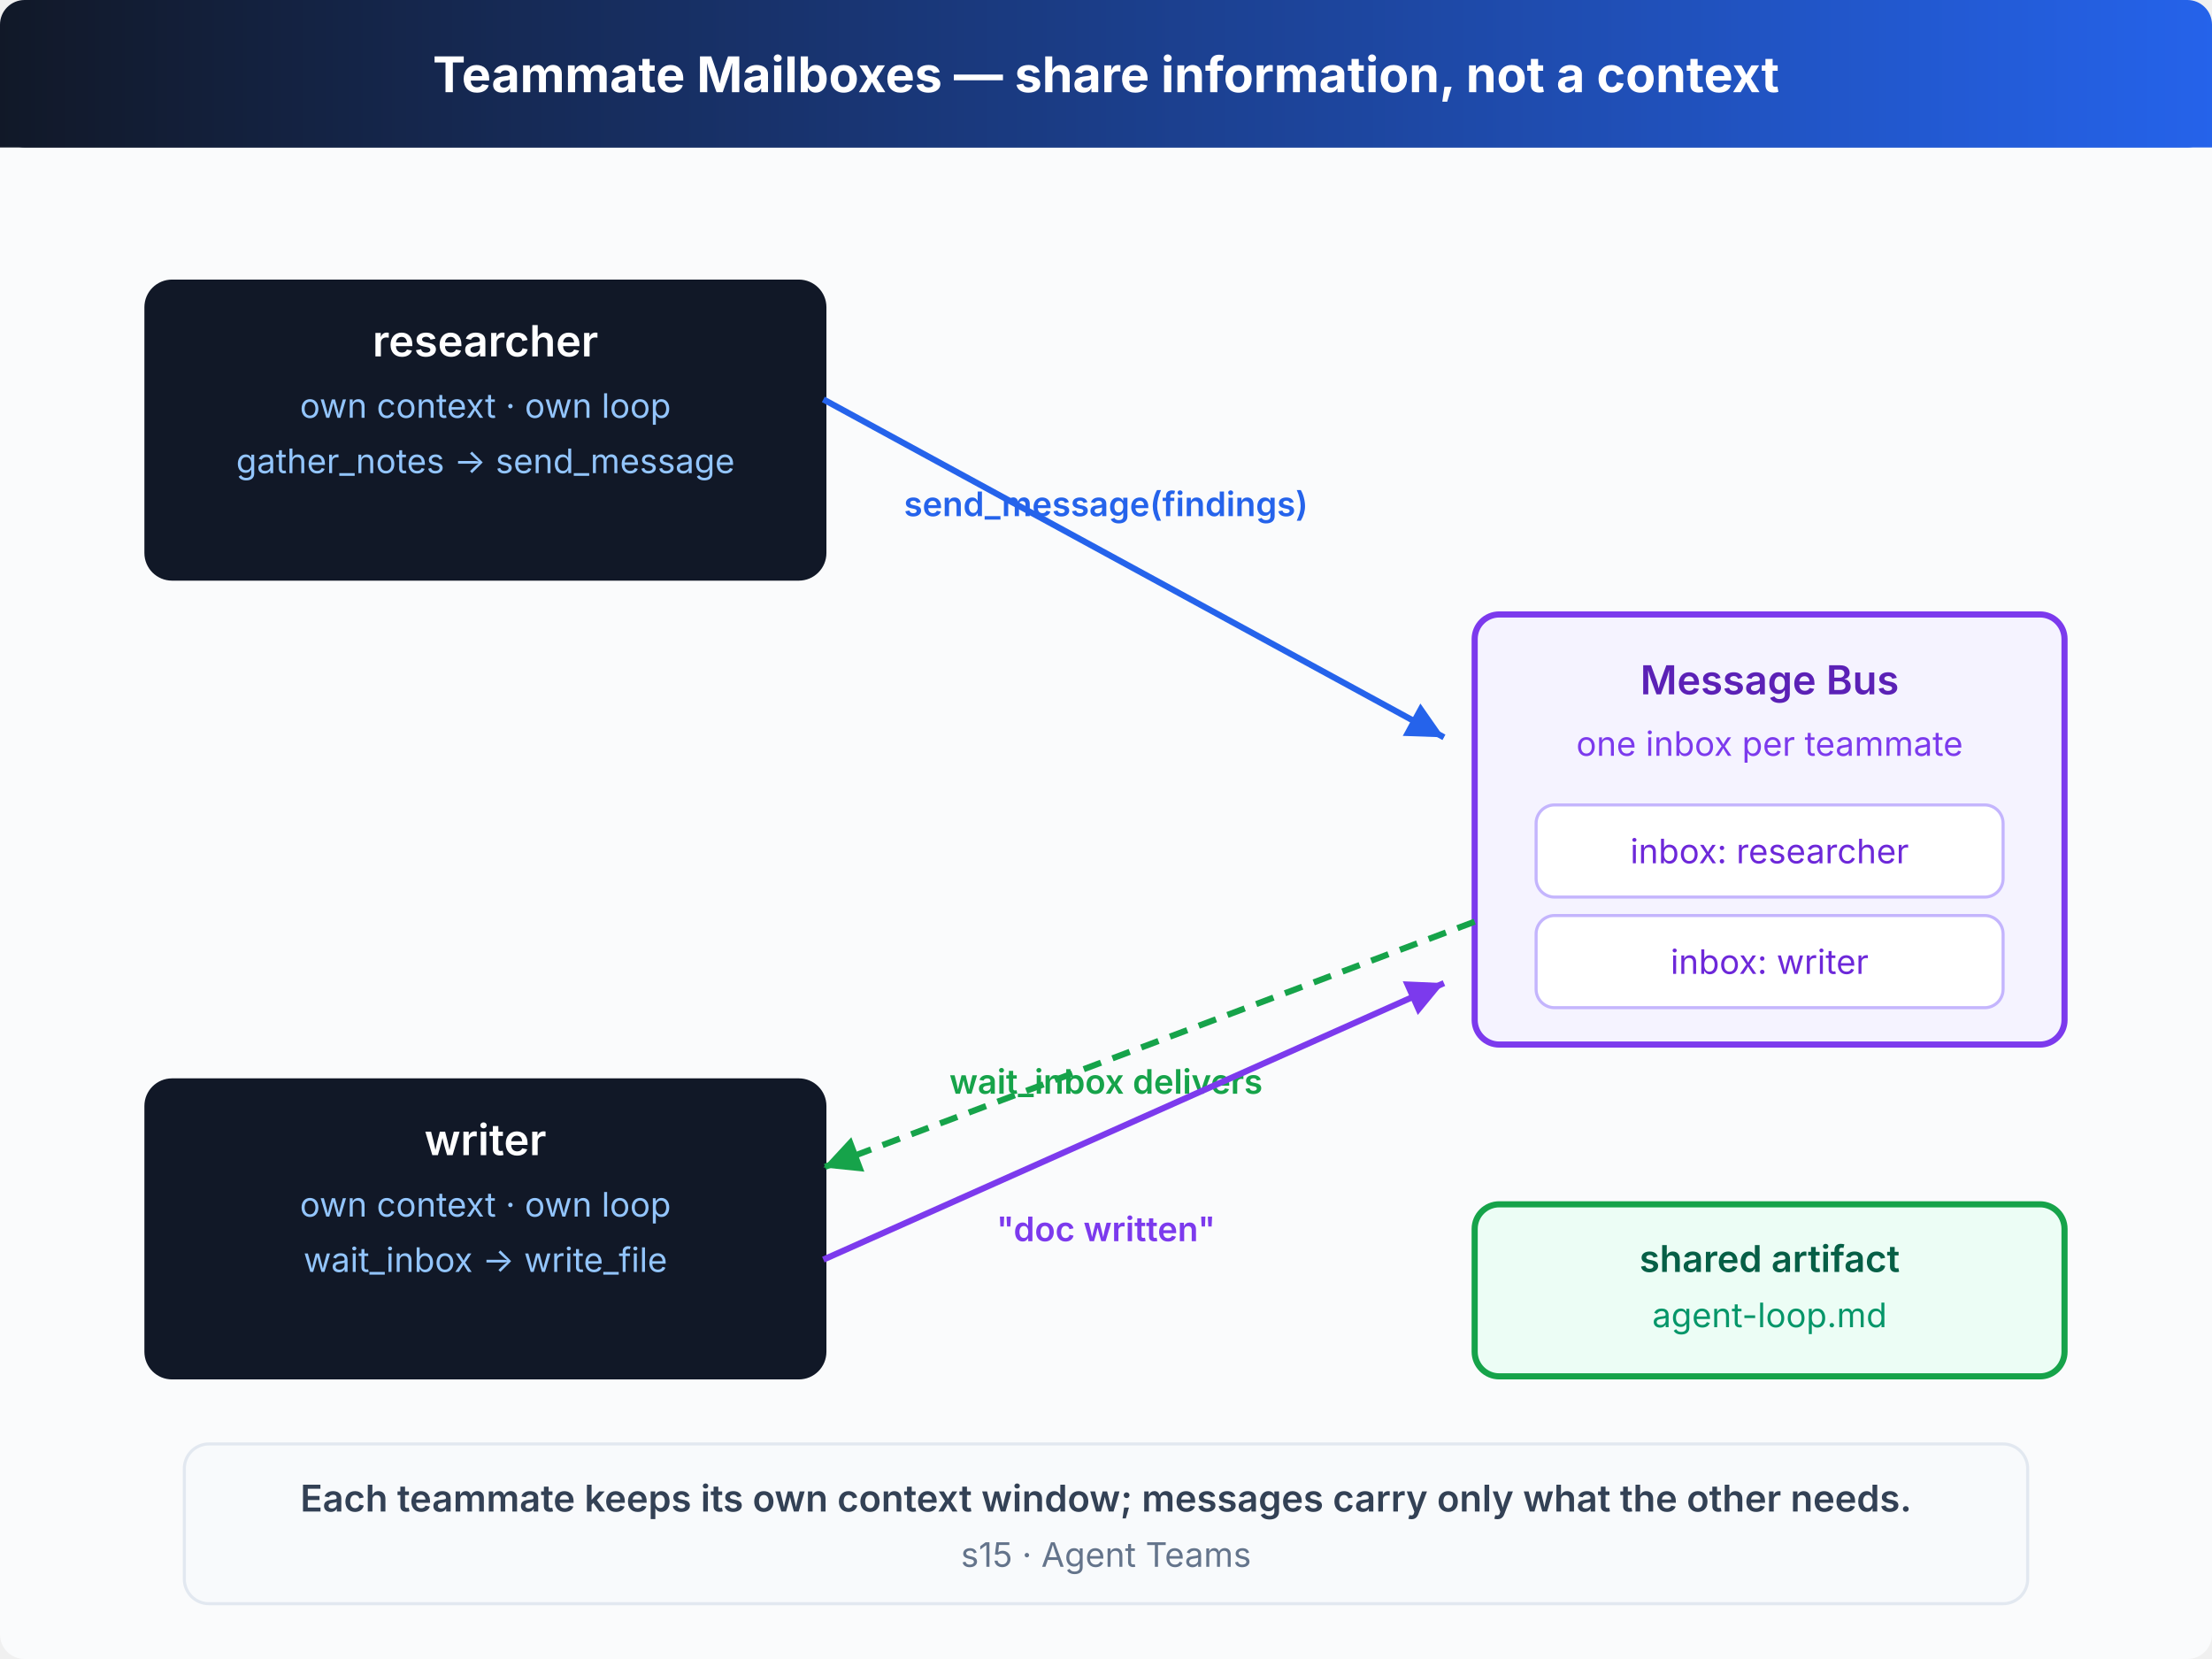
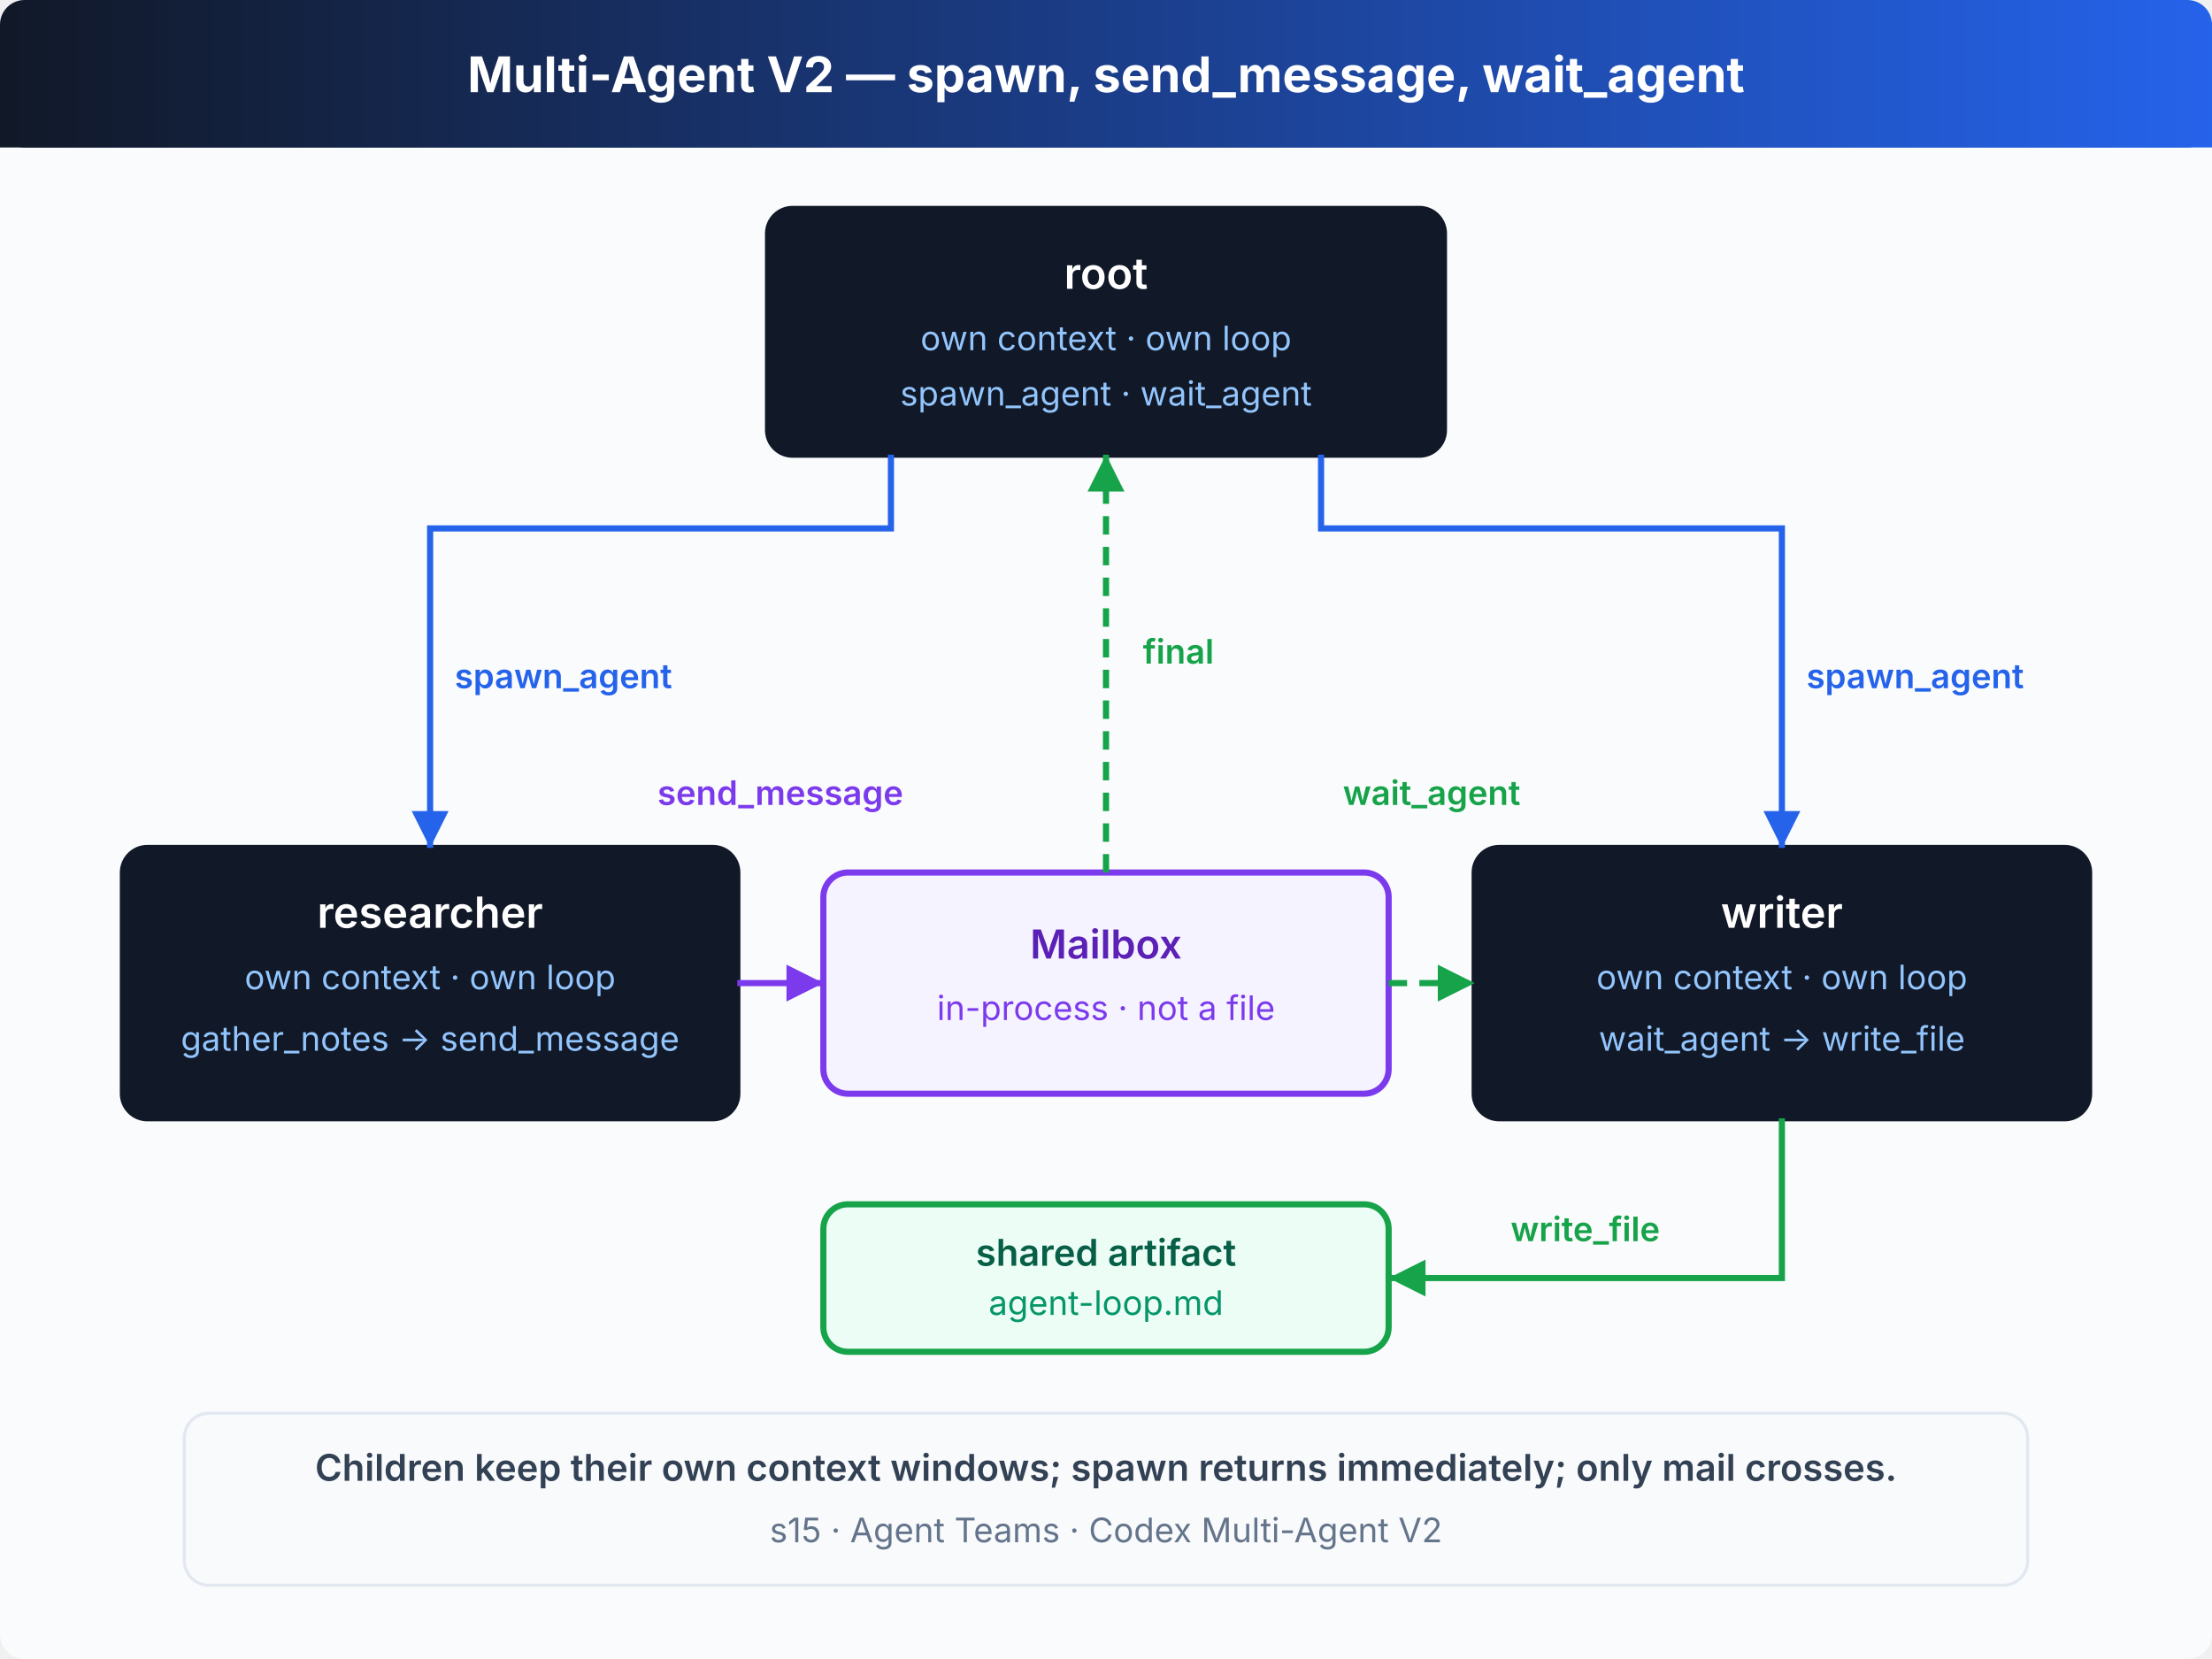
<svg xmlns="http://www.w3.org/2000/svg" viewBox="0 0 720 540" font-family="system-ui, -apple-system, sans-serif">
  <defs>
    <marker id="arrow" viewBox="0 0 10 10" refX="10" refY="5" markerWidth="6" markerHeight="6" orient="auto-start-reverse">
      <path d="M 0 0 L 10 5 L 0 10 z" fill="#555" />
    </marker>
    <marker id="arrow-blue" viewBox="0 0 10 10" refX="10" refY="5" markerWidth="6" markerHeight="6" orient="auto-start-reverse">
      <path d="M 0 0 L 10 5 L 0 10 z" fill="#2563eb" />
    </marker>
    <marker id="arrow-purple" viewBox="0 0 10 10" refX="10" refY="5" markerWidth="6" markerHeight="6" orient="auto-start-reverse">
      <path d="M 0 0 L 10 5 L 0 10 z" fill="#7c3aed" />
    </marker>
    <marker id="arrow-green" viewBox="0 0 10 10" refX="10" refY="5" markerWidth="6" markerHeight="6" orient="auto-start-reverse">
      <path d="M 0 0 L 10 5 L 0 10 z" fill="#16a34a" />
    </marker>
    <linearGradient id="header" x1="0" y1="0" x2="1" y2="0">
      <stop offset="0%" stop-color="#111827" />
      <stop offset="100%" stop-color="#2563eb" />
    </linearGradient>
  </defs>
  <rect width="720" height="540" fill="#fafbfc" rx="8" />
  <rect x="0" y="0" width="720" height="48" fill="url(#header)" rx="8" />
  <rect x="0" y="40" width="720" height="8" fill="url(#header)" />
-   <text x="360" y="30" fill="#fff" font-size="16" font-weight="700" text-anchor="middle">Teammate Mailboxes — share information, not a context</text>
-   <rect x="48" y="92" width="220" height="96" rx="8" fill="#111827" stroke="#111827" stroke-width="2" />
-   <text x="158" y="116" fill="#fff" font-size="14" font-weight="600" text-anchor="middle">researcher</text>
-   <text x="158" y="136" fill="#93c5fd" font-size="11" text-anchor="middle">own context · own loop</text>
-   <text x="158" y="154" fill="#93c5fd" font-size="11" text-anchor="middle">gather_notes → send_message</text>
-   <rect x="48" y="352" width="220" height="96" rx="8" fill="#111827" stroke="#111827" stroke-width="2" />
-   <text x="158" y="376" fill="#fff" font-size="14" font-weight="600" text-anchor="middle">writer</text>
-   <text x="158" y="396" fill="#93c5fd" font-size="11" text-anchor="middle">own context · own loop</text>
-   <text x="158" y="414" fill="#93c5fd" font-size="11" text-anchor="middle">wait_inbox → write_file</text>
-   <rect x="480" y="200" width="192" height="140" rx="8" fill="#f5f3ff" stroke="#7c3aed" stroke-width="2" />
-   <text x="576" y="226" fill="#5b21b6" font-size="13" font-weight="600" text-anchor="middle">Message Bus</text>
-   <text x="576" y="246" fill="#7c3aed" font-size="11" text-anchor="middle">one inbox per teammate</text>
-   <rect x="500" y="262" width="152" height="30" rx="6" fill="#fff" stroke="#c4b5fd" />
-   <text x="576" y="281" fill="#6d28d9" font-size="11" text-anchor="middle">inbox: researcher</text>
-   <rect x="500" y="298" width="152" height="30" rx="6" fill="#fff" stroke="#c4b5fd" />
-   <text x="576" y="317" fill="#6d28d9" font-size="11" text-anchor="middle">inbox: writer</text>
-   <path d="M 268 130 L 470 240" fill="none" stroke="#2563eb" stroke-width="2" marker-end="url(#arrow-blue)" />
-   <text x="360" y="168" fill="#2563eb" font-size="11" font-weight="600" text-anchor="middle">send_message(findings)</text>
-   <path d="M 480 300 L 268 380" fill="none" stroke="#16a34a" stroke-width="2" stroke-dasharray="6 4" marker-end="url(#arrow-green)" />
-   <text x="360" y="356" fill="#16a34a" font-size="11" font-weight="600" text-anchor="middle">wait_inbox delivers</text>
-   <path d="M 268 410 L 470 320" fill="none" stroke="#7c3aed" stroke-width="2" marker-end="url(#arrow-purple)" />
-   <text x="360" y="404" fill="#7c3aed" font-size="11" font-weight="600" text-anchor="middle">"doc written"</text>
-   <rect x="480" y="392" width="192" height="56" rx="8" fill="#ecfdf5" stroke="#16a34a" stroke-width="2" />
-   <text x="576" y="414" fill="#065f46" font-size="12" font-weight="600" text-anchor="middle">shared artifact</text>
-   <text x="576" y="432" fill="#059669" font-size="11" text-anchor="middle">agent-loop.md</text>
-   <rect x="60" y="470" width="600" height="52" rx="8" fill="#f8fafc" stroke="#e2e8f0" />
-   <text x="360" y="492" fill="#334155" font-size="12" font-weight="600" text-anchor="middle">Each teammate keeps its own context window; messages carry only what the other needs.</text>
-   <text x="360" y="510" fill="#64748b" font-size="11" text-anchor="middle">s15 · Agent Teams</text>
+   <text x="360" y="30" fill="#fff" font-size="16" font-weight="700" text-anchor="middle">Multi-Agent V2 — spawn, send_message, wait_agent</text>
+   <rect x="250" y="68" width="220" height="80" rx="8" fill="#111827" stroke="#111827" stroke-width="2" />
+   <text x="360" y="94" fill="#fff" font-size="14" font-weight="600" text-anchor="middle">root</text>
+   <text x="360" y="114" fill="#93c5fd" font-size="11" text-anchor="middle">own context · own loop</text>
+   <text x="360" y="132" fill="#93c5fd" font-size="11" text-anchor="middle">spawn_agent · wait_agent</text>
+   <rect x="40" y="276" width="200" height="88" rx="8" fill="#111827" stroke="#111827" stroke-width="2" />
+   <text x="140" y="302" fill="#fff" font-size="14" font-weight="600" text-anchor="middle">researcher</text>
+   <text x="140" y="322" fill="#93c5fd" font-size="11" text-anchor="middle">own context · own loop</text>
+   <text x="140" y="342" fill="#93c5fd" font-size="11" text-anchor="middle">gather_notes → send_message</text>
+   <rect x="480" y="276" width="200" height="88" rx="8" fill="#111827" stroke="#111827" stroke-width="2" />
+   <text x="580" y="302" fill="#fff" font-size="14" font-weight="600" text-anchor="middle">writer</text>
+   <text x="580" y="322" fill="#93c5fd" font-size="11" text-anchor="middle">own context · own loop</text>
+   <text x="580" y="342" fill="#93c5fd" font-size="11" text-anchor="middle">wait_agent → write_file</text>
+   <rect x="268" y="284" width="184" height="72" rx="8" fill="#f5f3ff" stroke="#7c3aed" stroke-width="2" />
+   <text x="360" y="312" fill="#5b21b6" font-size="13" font-weight="600" text-anchor="middle">Mailbox</text>
+   <text x="360" y="332" fill="#7c3aed" font-size="11" text-anchor="middle">in-process · not a file</text>
+   <rect x="268" y="392" width="184" height="48" rx="8" fill="#ecfdf5" stroke="#16a34a" stroke-width="2" />
+   <text x="360" y="412" fill="#065f46" font-size="12" font-weight="600" text-anchor="middle">shared artifact</text>
+   <text x="360" y="428" fill="#059669" font-size="11" text-anchor="middle">agent-loop.md</text>
+   <path d="M 290 148 L 290 172 L 140 172 L 140 276" fill="none" stroke="#2563eb" stroke-width="2" marker-end="url(#arrow-blue)" />
+   <text x="148" y="224" fill="#2563eb" font-size="11" font-weight="600">spawn_agent</text>
+   <path d="M 430 148 L 430 172 L 580 172 L 580 276" fill="none" stroke="#2563eb" stroke-width="2" marker-end="url(#arrow-blue)" />
+   <text x="588" y="224" fill="#2563eb" font-size="11" font-weight="600">spawn_agent</text>
+   <path d="M 240 320 L 268 320" fill="none" stroke="#7c3aed" stroke-width="2" marker-end="url(#arrow-purple)" />
+   <text x="254" y="262" fill="#7c3aed" font-size="11" font-weight="600" text-anchor="middle">send_message</text>
+   <path d="M 452 320 L 480 320" fill="none" stroke="#16a34a" stroke-width="2" stroke-dasharray="6 4" marker-end="url(#arrow-green)" />
+   <text x="466" y="262" fill="#16a34a" font-size="11" font-weight="600" text-anchor="middle">wait_agent</text>
+   <path d="M 360 284 L 360 148" fill="none" stroke="#16a34a" stroke-width="2" stroke-dasharray="6 4" marker-end="url(#arrow-green)" />
+   <text x="372" y="216" fill="#16a34a" font-size="11" font-weight="600">final</text>
+   <path d="M 580 364 L 580 416 L 452 416" fill="none" stroke="#16a34a" stroke-width="2" marker-end="url(#arrow-green)" />
+   <text x="516" y="404" fill="#16a34a" font-size="11" font-weight="600" text-anchor="middle">write_file</text>
+   <rect x="60" y="460" width="600" height="56" rx="8" fill="#f8fafc" stroke="#e2e8f0" />
+   <text x="360" y="482" fill="#334155" font-size="12" font-weight="600" text-anchor="middle">Children keep their own context windows; spawn returns immediately; only mail crosses.</text>
+   <text x="360" y="502" fill="#64748b" font-size="11" text-anchor="middle">s15 · Agent Teams  ·  Codex Multi-Agent V2</text>
</svg>
